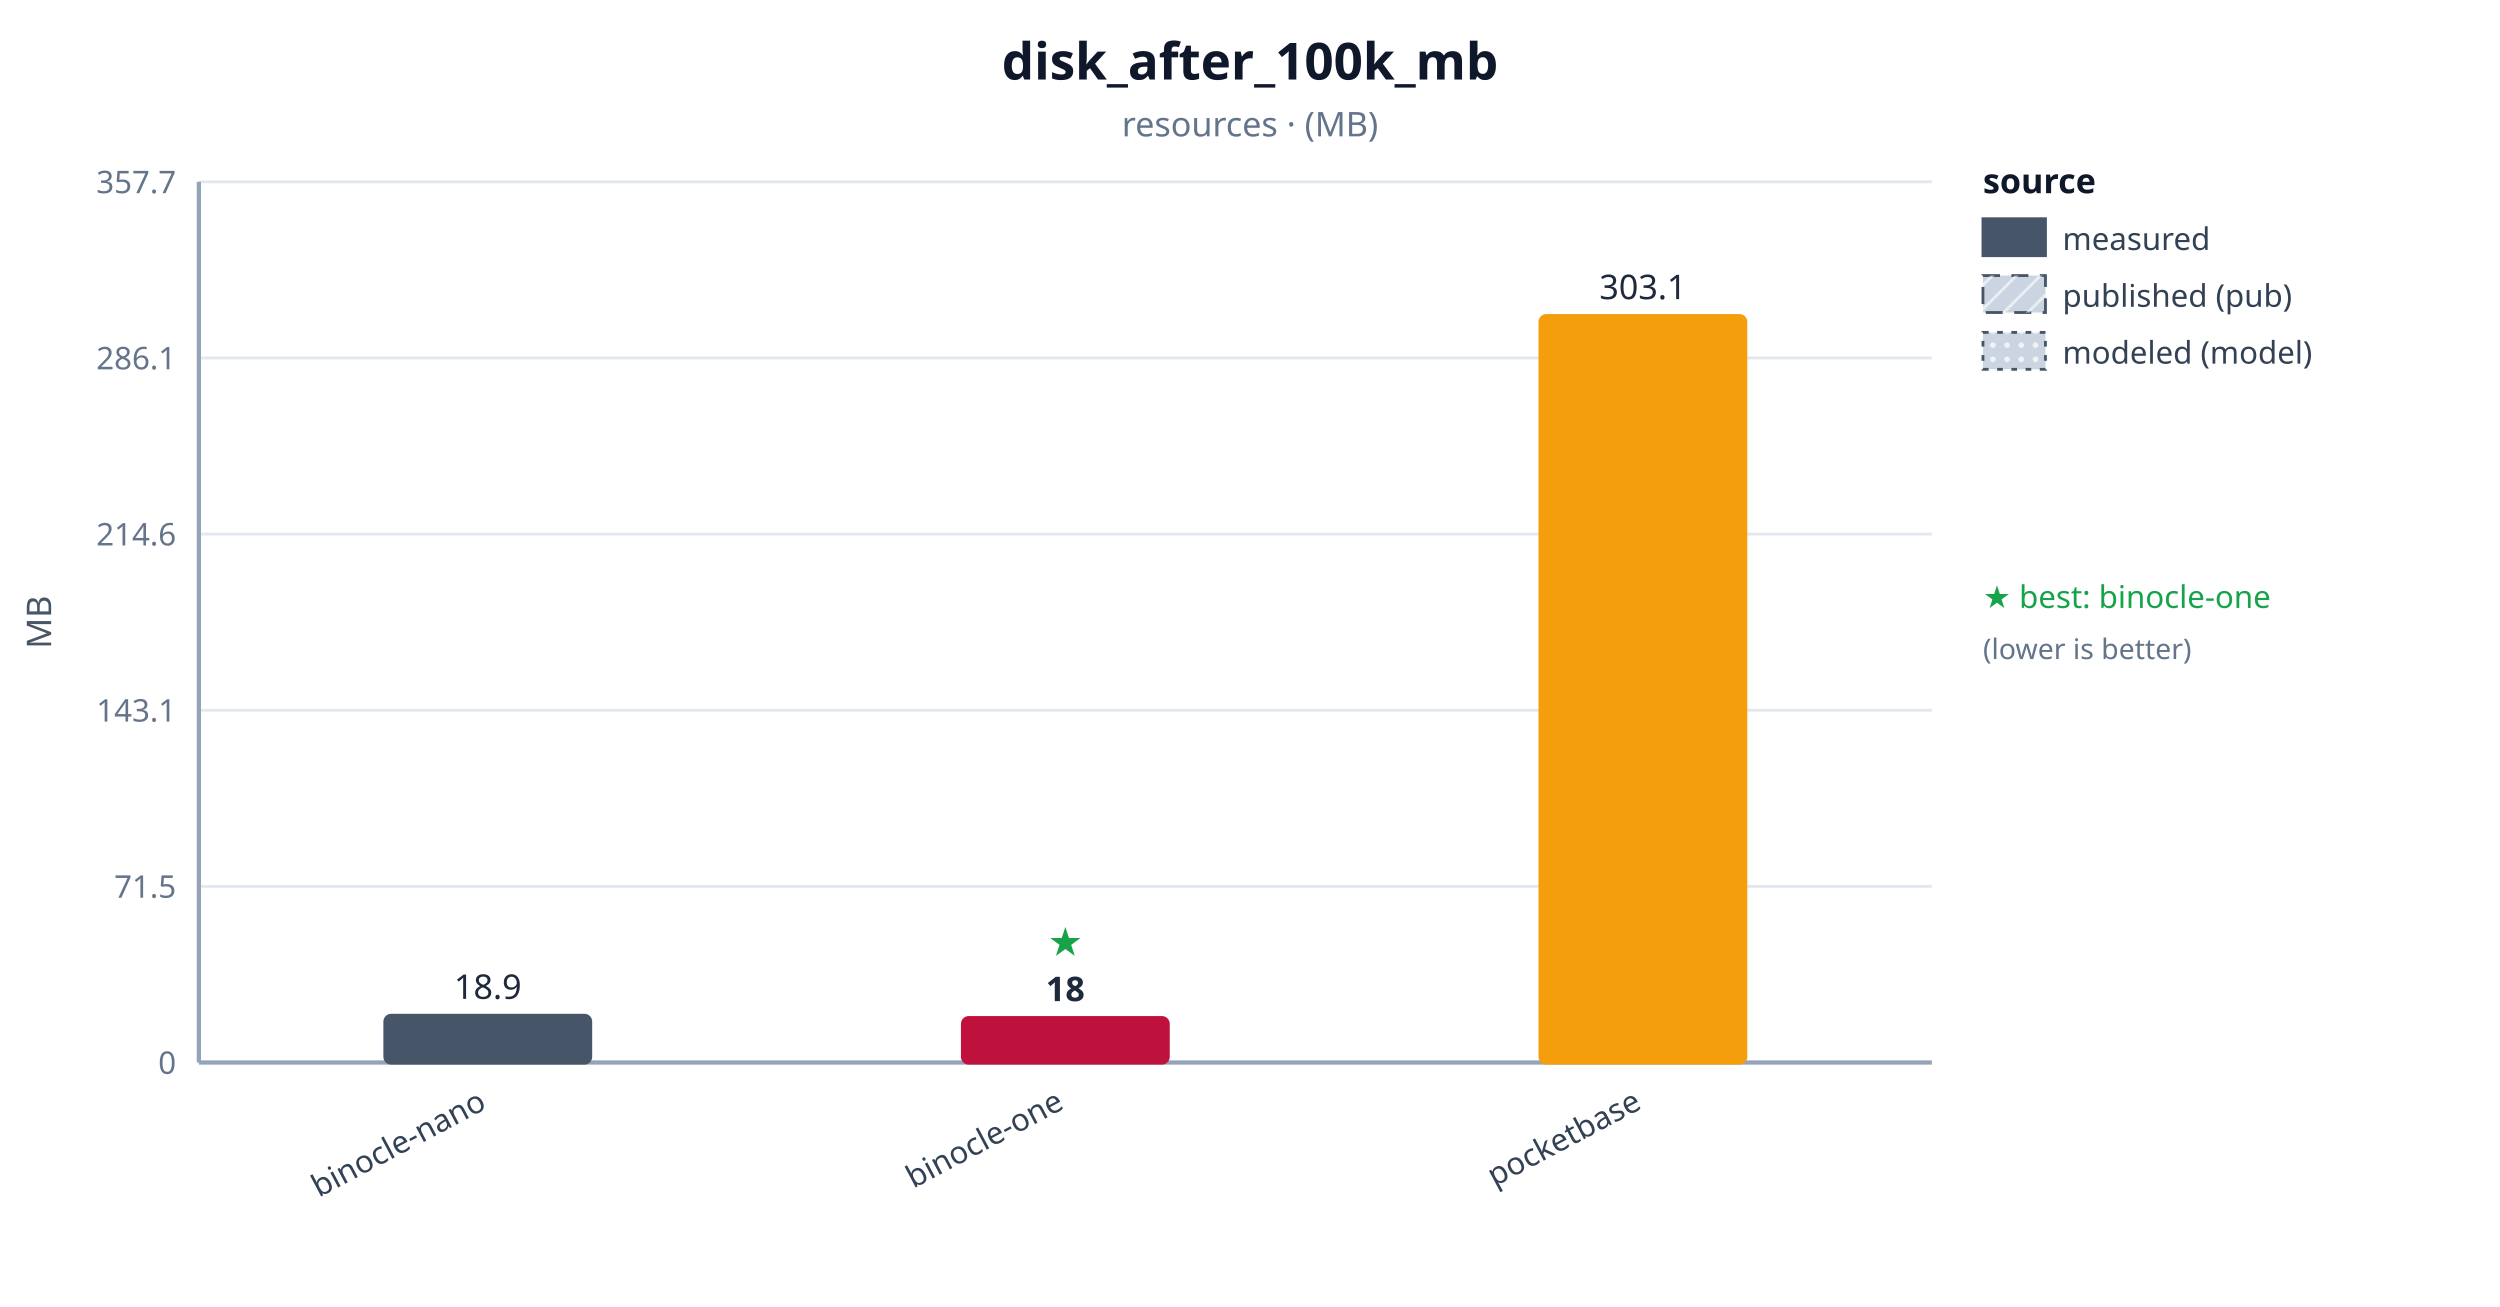
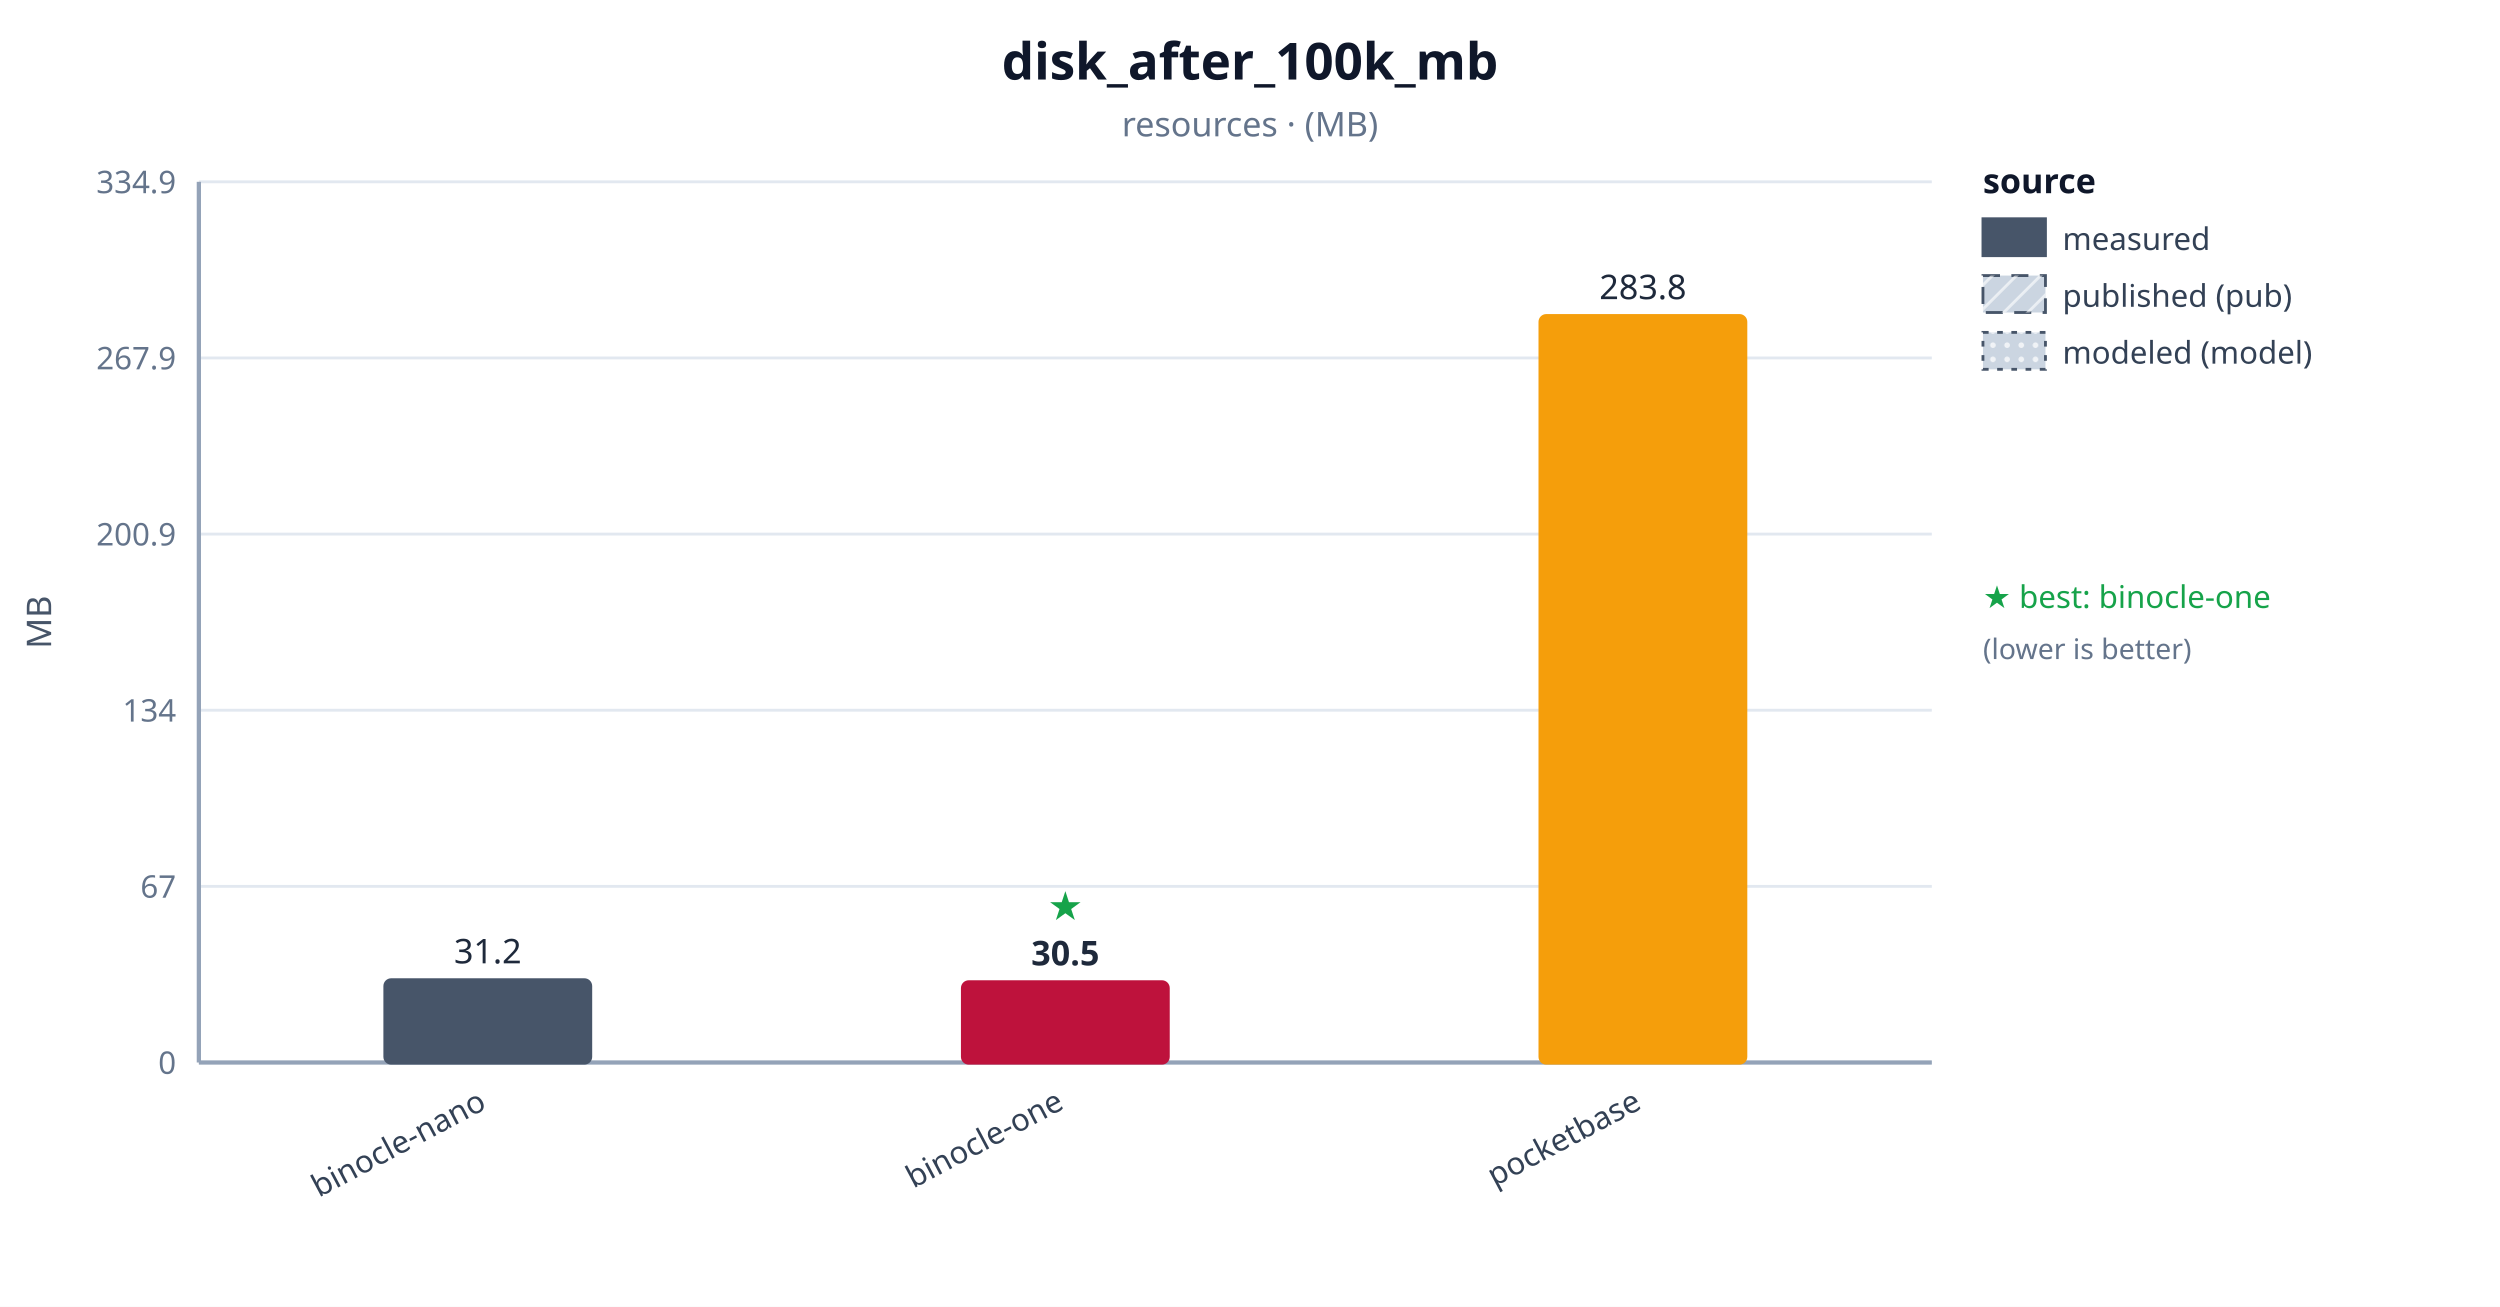
<svg xmlns="http://www.w3.org/2000/svg" width="880" height="460" viewBox="0 0 880 460" role="img" aria-label="disk_after_100k_mb">
  <rect x="0" y="0" width="880" height="460" fill="#ffffff" />
  <defs>
    <pattern id="hatch" width="6" height="6" patternUnits="userSpaceOnUse" patternTransform="rotate(45)">
      <line x1="0" y1="0" x2="0" y2="6" stroke="#ffffff" stroke-width="2" stroke-opacity="0.6" />
    </pattern>
    <pattern id="dots" width="5" height="5" patternUnits="userSpaceOnUse">
      <circle cx="1.5" cy="1.5" r="1" fill="#ffffff" fill-opacity="0.7" />
    </pattern>
  </defs>
  <text x="440" y="28" text-anchor="middle" font-family="sans-serif" font-size="18" font-weight="bold" fill="#0f172a">disk_after_100k_mb</text>
  <text x="440" y="48" text-anchor="middle" font-family="sans-serif" font-size="12" fill="#64748b">resources  ·  (MB)</text>
  <line x1="70" y1="374.0" x2="680" y2="374.0" stroke="#e2e8f0" stroke-width="1" />
  <text x="62" y="378.0" text-anchor="end" font-family="sans-serif" font-size="11" fill="#64748b">0</text>
  <line x1="70" y1="312.0" x2="680" y2="312.0" stroke="#e2e8f0" stroke-width="1" />
-   <text x="62" y="316.0" text-anchor="end" font-family="sans-serif" font-size="11" fill="#64748b">71.5</text>
+   <text x="62" y="316.0" text-anchor="end" font-family="sans-serif" font-size="11" fill="#64748b">67</text>
  <line x1="70" y1="250.0" x2="680" y2="250.0" stroke="#e2e8f0" stroke-width="1" />
-   <text x="62" y="254.0" text-anchor="end" font-family="sans-serif" font-size="11" fill="#64748b">143.1</text>
+   <text x="62" y="254.0" text-anchor="end" font-family="sans-serif" font-size="11" fill="#64748b">134</text>
  <line x1="70" y1="188.0" x2="680" y2="188.0" stroke="#e2e8f0" stroke-width="1" />
-   <text x="62" y="192.0" text-anchor="end" font-family="sans-serif" font-size="11" fill="#64748b">214.6</text>
+   <text x="62" y="192.0" text-anchor="end" font-family="sans-serif" font-size="11" fill="#64748b">200.9</text>
  <line x1="70" y1="126.0" x2="680" y2="126.0" stroke="#e2e8f0" stroke-width="1" />
-   <text x="62" y="130.0" text-anchor="end" font-family="sans-serif" font-size="11" fill="#64748b">286.1</text>
+   <text x="62" y="130.0" text-anchor="end" font-family="sans-serif" font-size="11" fill="#64748b">267.9</text>
  <line x1="70" y1="64.0" x2="680" y2="64.0" stroke="#e2e8f0" stroke-width="1" />
-   <text x="62" y="68.0" text-anchor="end" font-family="sans-serif" font-size="11" fill="#64748b">357.7</text>
+   <text x="62" y="68.0" text-anchor="end" font-family="sans-serif" font-size="11" fill="#64748b">334.9</text>
  <line x1="70" y1="64" x2="70" y2="374" stroke="#94a3b8" stroke-width="1.5" />
  <line x1="70" y1="374" x2="680" y2="374" stroke="#94a3b8" stroke-width="1.5" />
  <text x="18" y="219" text-anchor="middle" font-family="sans-serif" font-size="12" fill="#475569" transform="rotate(-90 18 219)">MB</text>
-   <rect x="135.7" y="357.6" width="72.0" height="16.4" fill="#475569" fill-opacity="1" stroke="#475569" stroke-width="1.5" rx="2" />
-   <text x="171.7" y="351.6" text-anchor="middle" font-family="sans-serif" font-size="12" font-weight="normal" fill="#1e293b">18.9</text>
+   <rect x="135.7" y="345.1" width="72.0" height="28.9" fill="#475569" fill-opacity="1" stroke="#475569" stroke-width="1.5" rx="2" />
+   <text x="171.7" y="339.1" text-anchor="middle" font-family="sans-serif" font-size="12" font-weight="normal" fill="#1e293b">31.2</text>
  <text x="171.7" y="390" text-anchor="end" font-family="sans-serif" font-size="11" fill="#334155" transform="rotate(-28 171.7 390)">binocle-nano</text>
-   <rect x="339.0" y="358.4" width="72.0" height="15.6" fill="#be123c" fill-opacity="1" stroke="#be123c" stroke-width="1.5" rx="2" />
-   <text x="375.0" y="336.4" text-anchor="middle" font-family="sans-serif" font-size="14" fill="#16a34a">★</text>
-   <text x="375.0" y="352.4" text-anchor="middle" font-family="sans-serif" font-size="12" font-weight="bold" fill="#1e293b">18</text>
+   <rect x="339.0" y="345.8" width="72.0" height="28.2" fill="#be123c" fill-opacity="1" stroke="#be123c" stroke-width="1.5" rx="2" />
+   <text x="375.0" y="323.8" text-anchor="middle" font-family="sans-serif" font-size="14" fill="#16a34a">★</text>
+   <text x="375.0" y="339.8" text-anchor="middle" font-family="sans-serif" font-size="12" font-weight="bold" fill="#1e293b">30.5</text>
  <text x="375.0" y="390" text-anchor="end" font-family="sans-serif" font-size="11" fill="#334155" transform="rotate(-28 375.0 390)">binocle-one</text>
  <rect x="542.3" y="111.3" width="72.0" height="262.7" fill="#f59e0b" fill-opacity="1" stroke="#f59e0b" stroke-width="1.5" rx="2" />
-   <text x="578.3" y="105.3" text-anchor="middle" font-family="sans-serif" font-size="12" font-weight="normal" fill="#1e293b">303.1</text>
+   <text x="578.3" y="105.3" text-anchor="middle" font-family="sans-serif" font-size="12" font-weight="normal" fill="#1e293b">283.8</text>
  <text x="578.3" y="390" text-anchor="end" font-family="sans-serif" font-size="11" fill="#334155" transform="rotate(-28 578.3 390)">pocketbase</text>
  <text x="698" y="68" font-family="sans-serif" font-size="12" font-weight="bold" fill="#0f172a">source</text>
  <rect x="698" y="77" width="22" height="13" fill="#475569" stroke="#475569" stroke-width="1" />
  <text x="726" y="88" font-family="sans-serif" font-size="11" fill="#334155">measured</text>
  <rect x="698" y="97" width="22" height="13" fill="#cbd5e1" stroke="#475569" stroke-width="1" stroke-dasharray="6 4" />
  <rect x="698" y="97" width="22" height="13" fill="url(#hatch)" />
  <text x="726" y="108" font-family="sans-serif" font-size="11" fill="#334155">published (pub)</text>
  <rect x="698" y="117" width="22" height="13" fill="#cbd5e1" stroke="#475569" stroke-width="1" stroke-dasharray="2 3" />
  <rect x="698" y="117" width="22" height="13" fill="url(#dots)" />
  <text x="726" y="128" font-family="sans-serif" font-size="11" fill="#334155">modeled (model)</text>
  <text x="698" y="214" font-family="sans-serif" font-size="11" fill="#16a34a">★ best: binocle-one</text>
  <text x="698" y="232" font-family="sans-serif" font-size="10" fill="#64748b">(lower is better)</text>
</svg>
